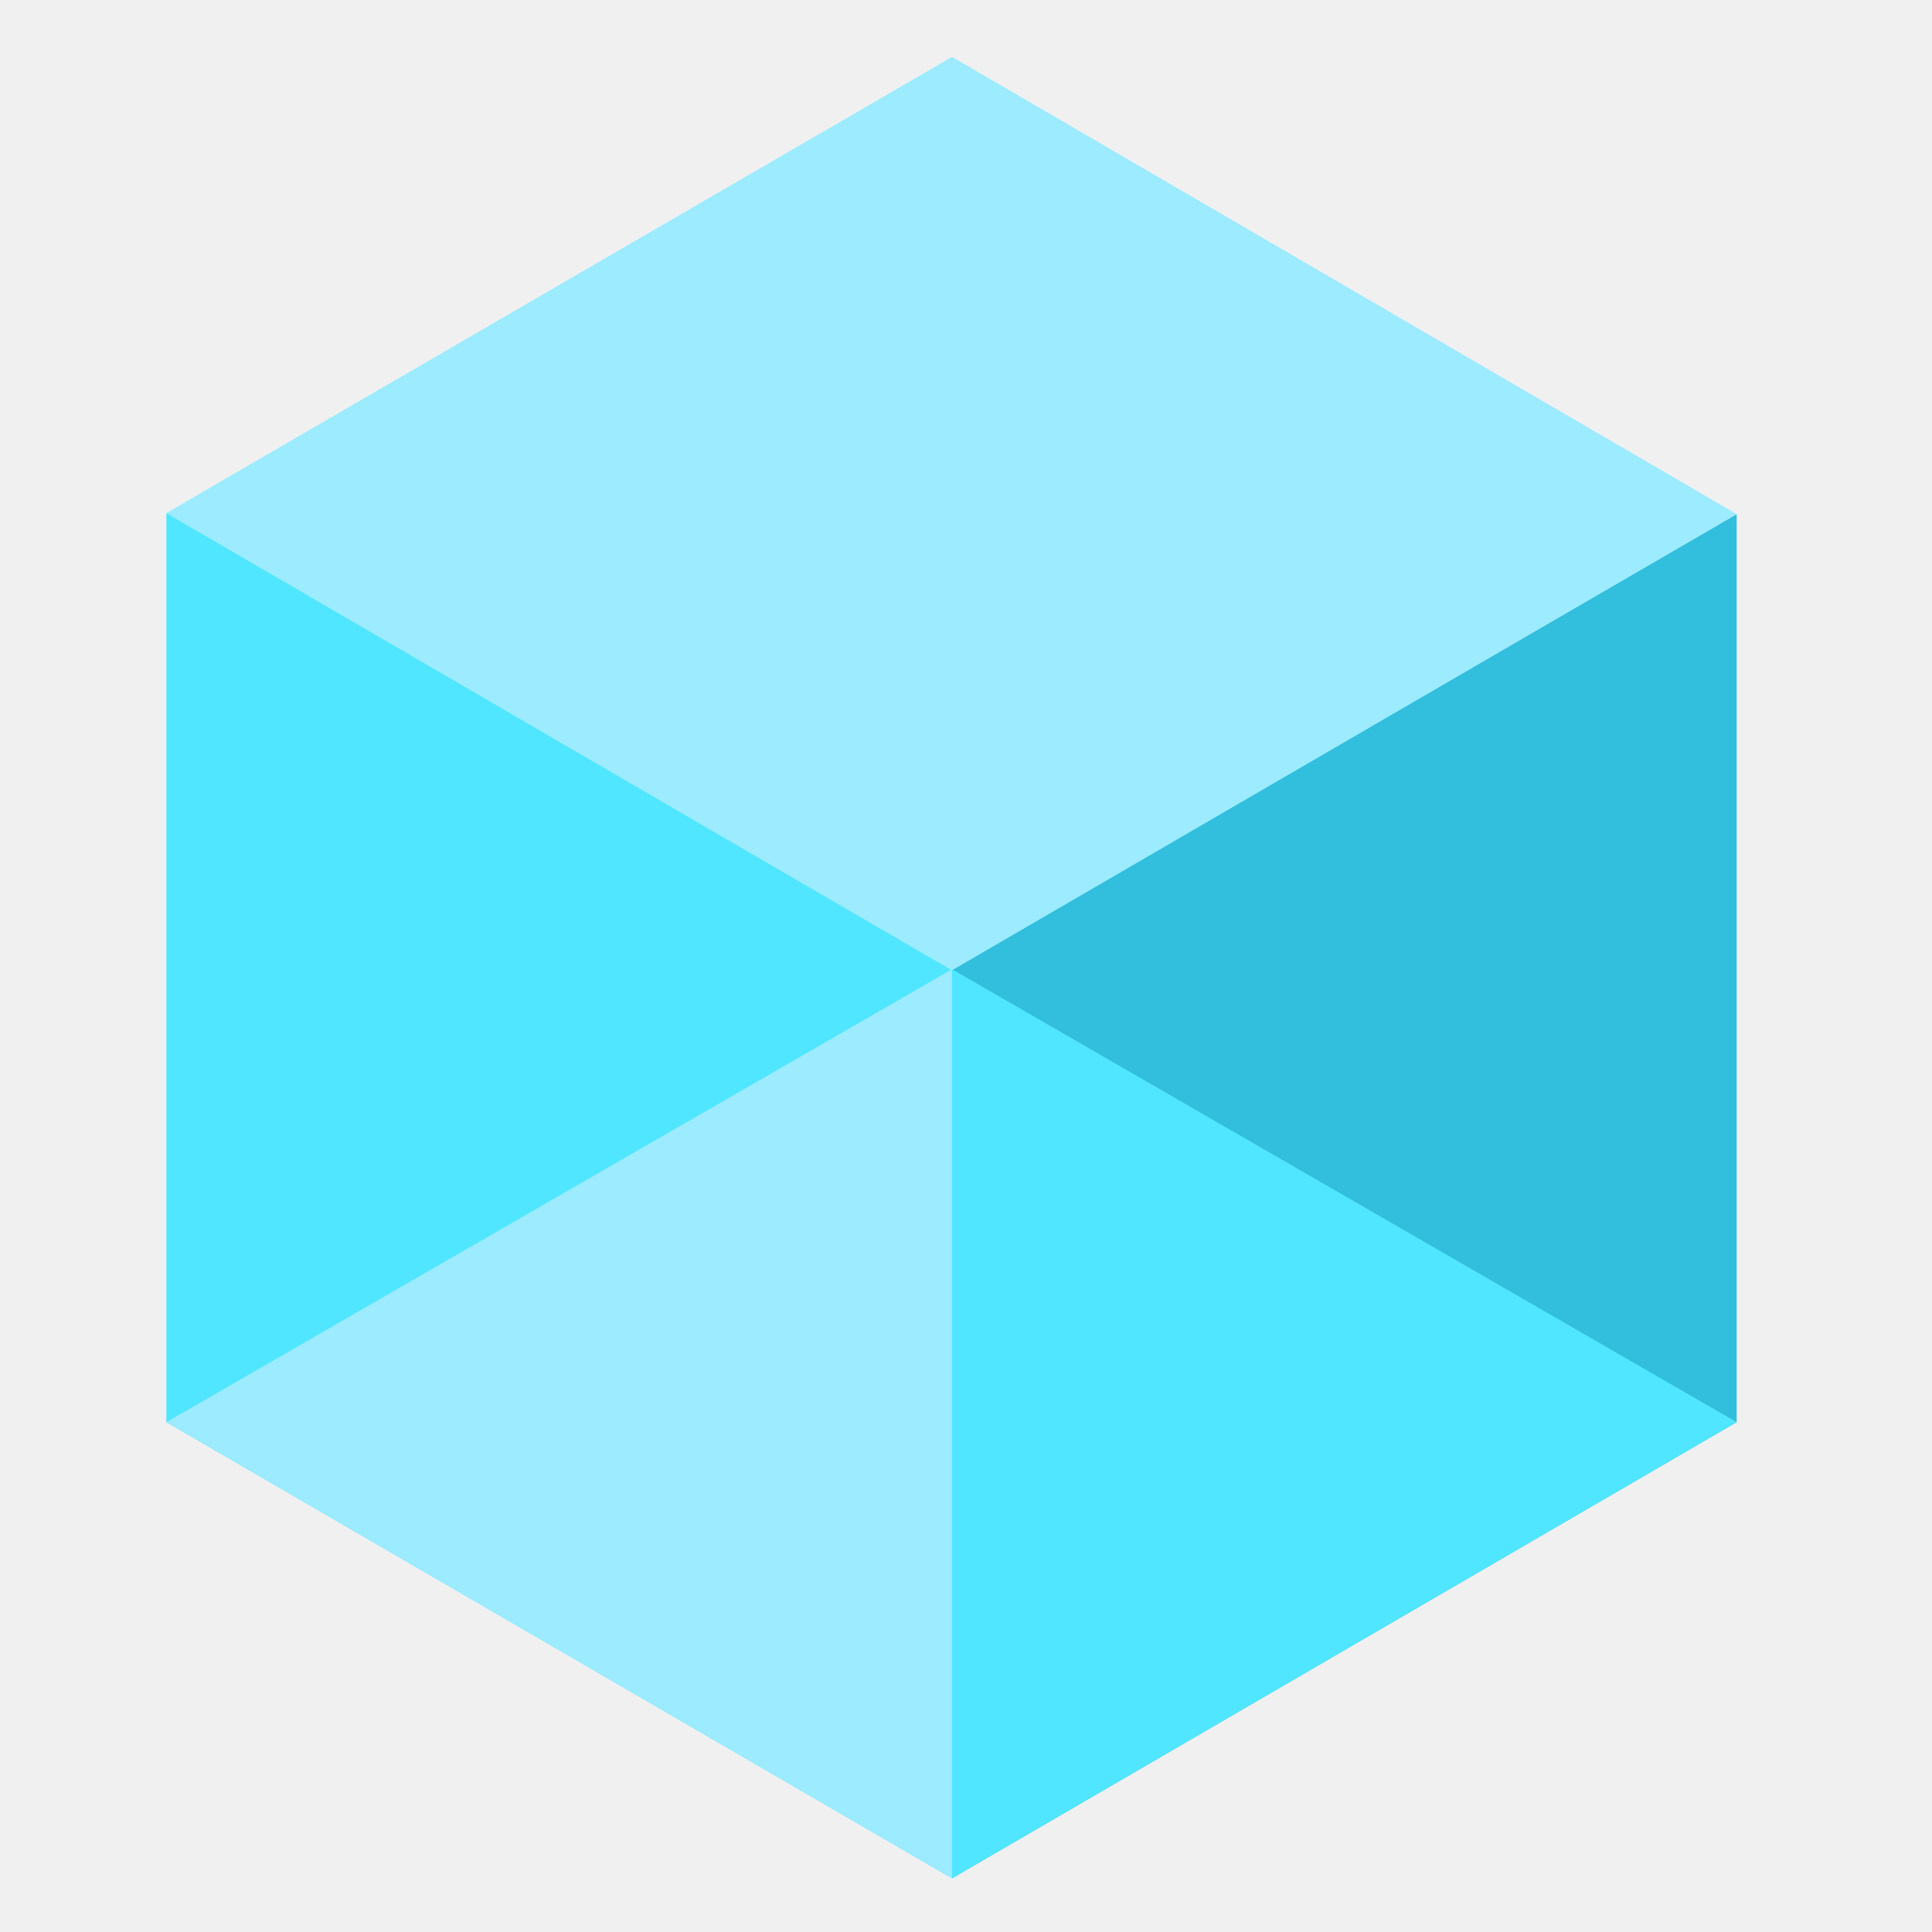
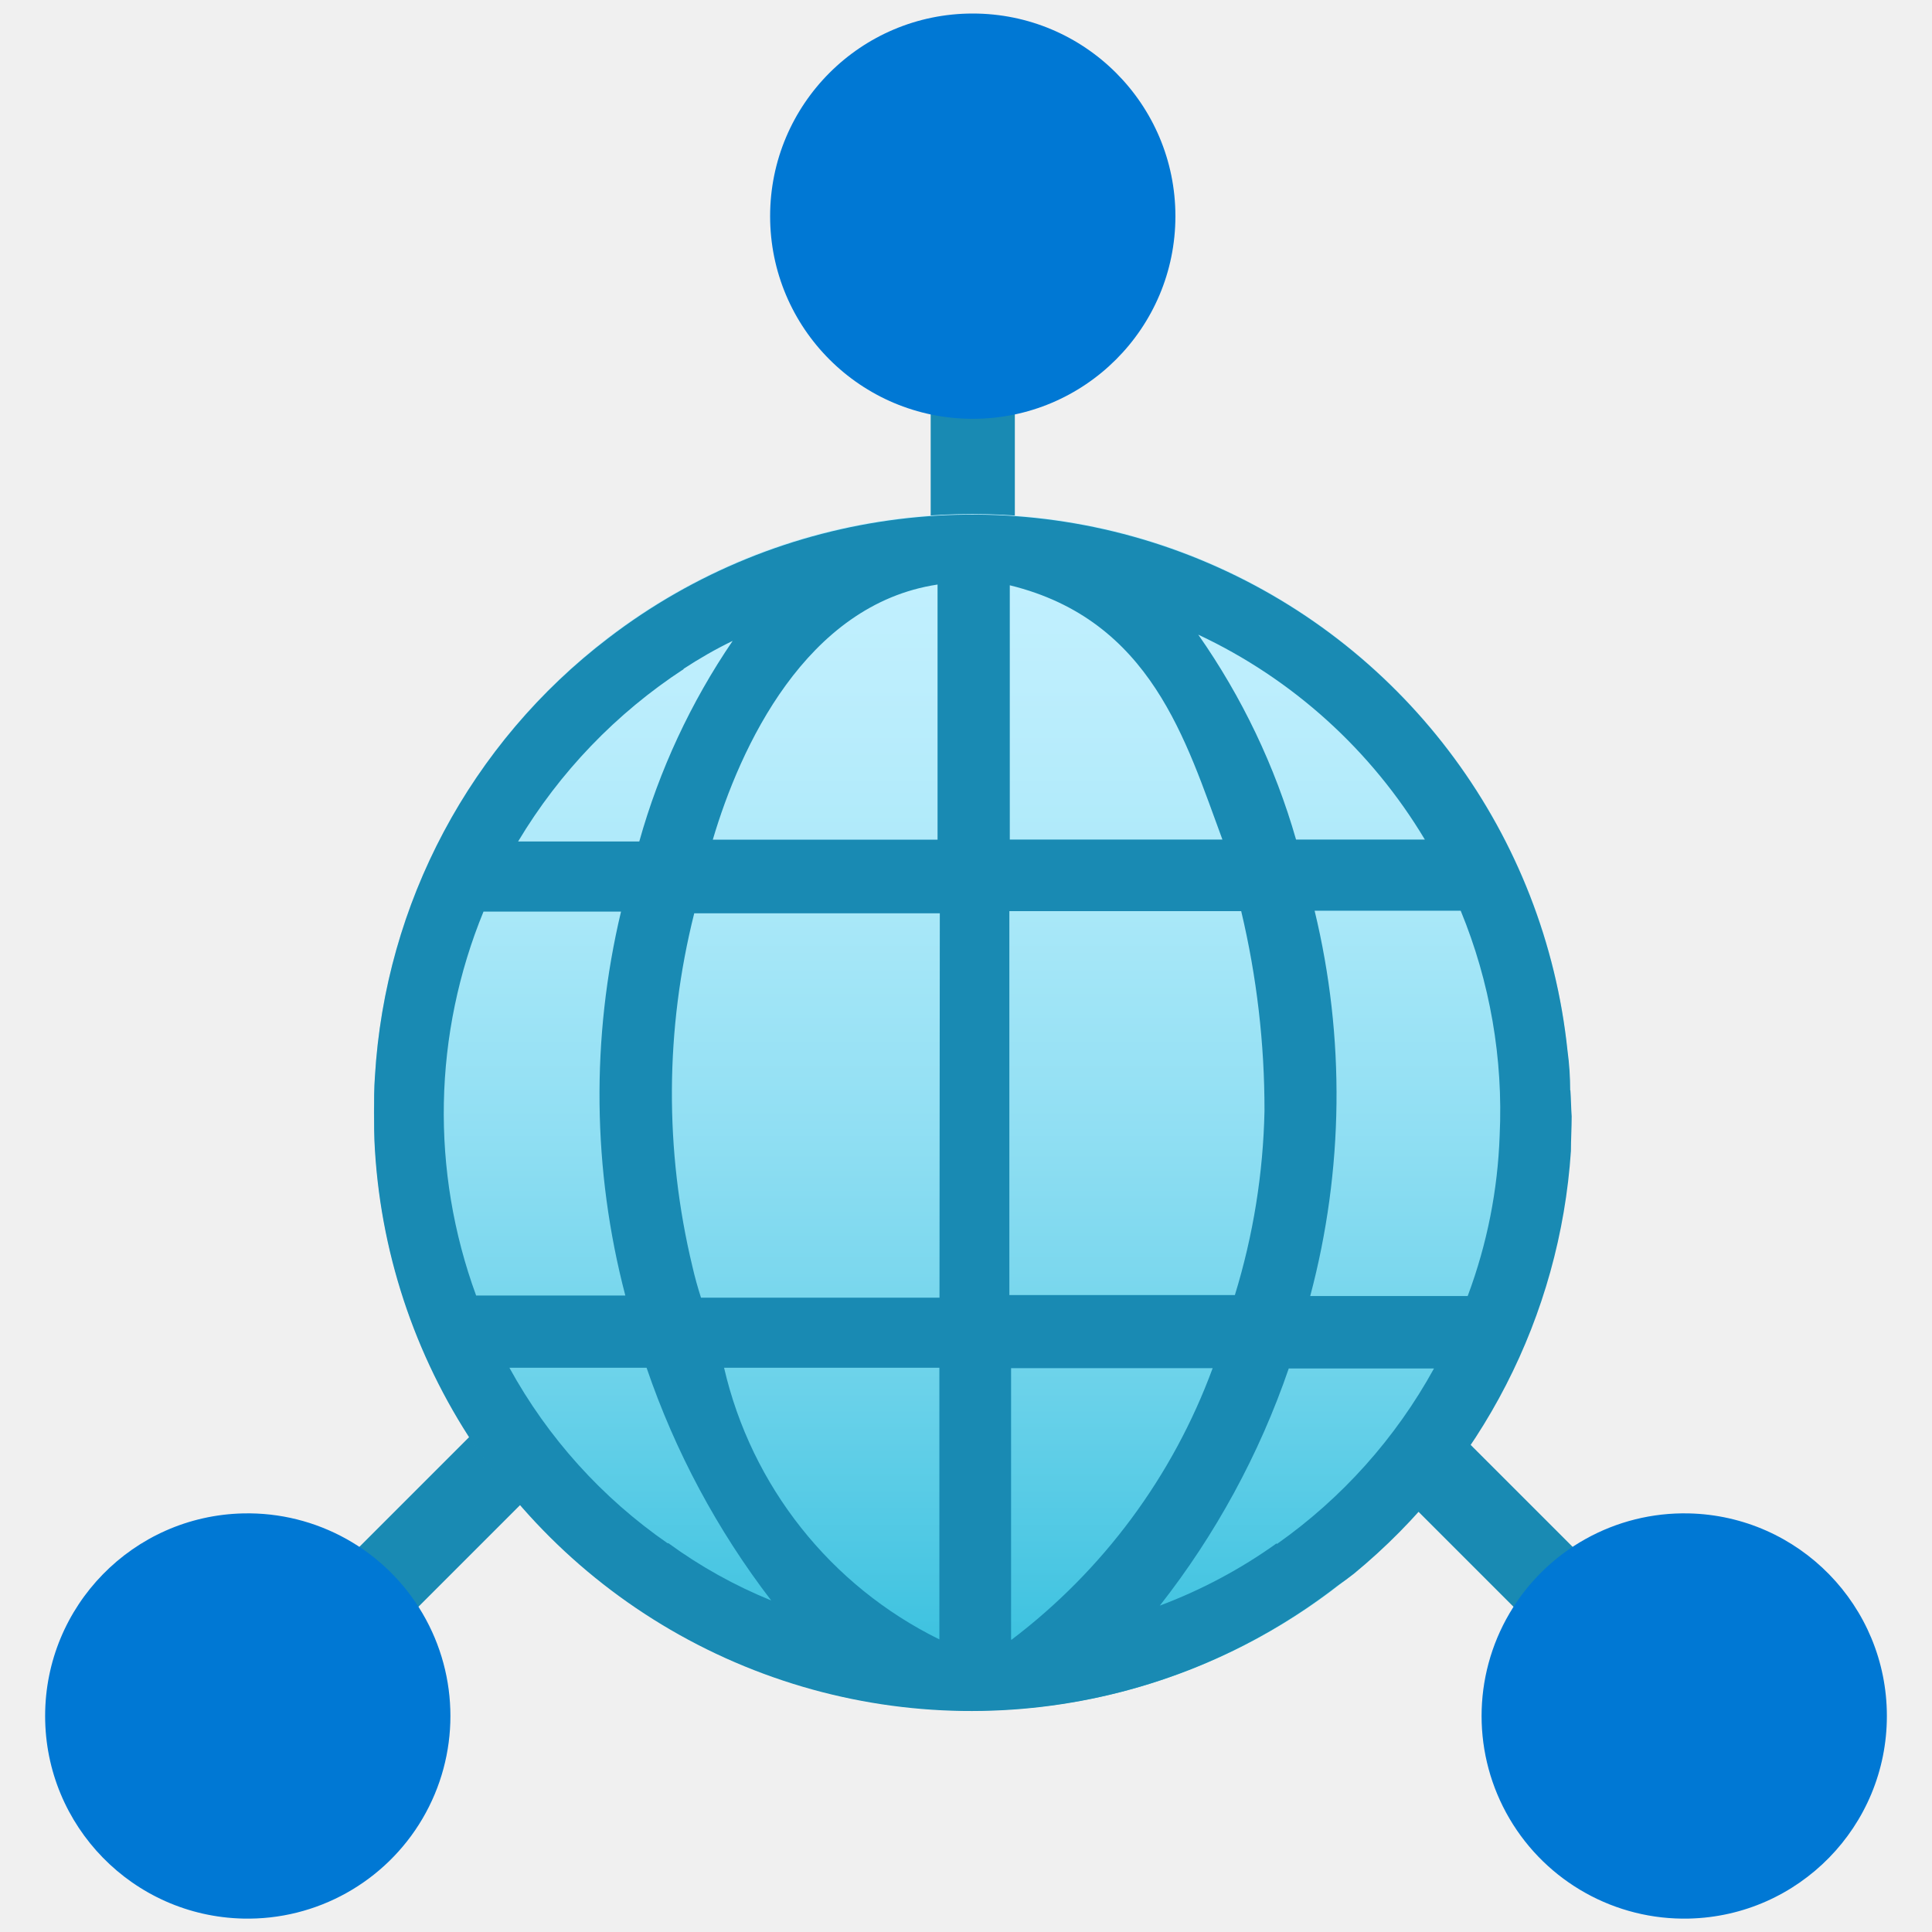
<svg xmlns="http://www.w3.org/2000/svg" viewBox="0 0 18 18" class="msportalfx-svg-placeholder" role="presentation" focusable="false">
  <g>
-     <path fill="#32bedd" d="M16.18 4.79v8.46L8.87 17.5V9.03l7.31-4.24z" />
-     <path fill="#9cebff" d="M16.18 4.79 8.87 9.04 1.55 4.78 8.87.53l7.31 4.26z" />
-     <path fill="#50e6ff" d="M8.87 9.04v8.46l-7.32-4.25V4.78l7.32 4.26z" />
-     <path fill="#9cebff" d="m1.55 13.25 7.32-4.22v8.47l-7.32-4.25z" />
-     <path fill="#50e6ff" d="M16.18 13.25 8.87 9.03v8.47l7.31-4.25z" />
+     <defs>
+       <linearGradient id="92720502-40a7-4268-ba19-a187b09af0b5" x1="-257.942" y1="-615.727" x2="-257.942" y2="-604.617" gradientTransform="translate(267 620.516)" gradientUnits="userSpaceOnUse">
+         <stop offset="0" stop-color="#c3f1ff" />
+         <stop offset=".134" stop-color="#bdeefd" />
+         <stop offset=".312" stop-color="#ace9f9" />
+         <stop offset=".513" stop-color="#91dff3" />
+         <stop offset=".732" stop-color="#6bd2ea" />
+         <stop offset=".963" stop-color="#3ac1df" />
+         <stop offset="1" stop-color="#32bedd" />
+       </linearGradient>
+     </defs>
+     <path d="M16.113 16.82a.389.389 0 0 1-.277-.115l-3.084-3.084a.392.392 0 0 1 .555-.554l3.084 3.084a.393.393 0 0 1-.278.67Z" fill="#198ab3" />
+     <path d="M15.735 17.875a1.888 1.888 0 1 1 0-3.775 1.888 1.888 0 0 1 0 3.775Z" fill="#0078d4" />
+     <path d="M9.063 7.712a.393.393 0 0 1-.392-.392V2.957a.393.393 0 0 1 .784 0v4.362a.393.393 0 0 1-.392.392ZM1.887 16.82a.392.392 0 0 1-.277-.67l3.084-3.084a.392.392 0 1 1 .554.554l-3.084 3.084a.389.389 0 0 1-.277.115Z" fill="#198ab3" />
+     <path d="M2.265 17.875a1.888 1.888 0 1 0 0-3.775 1.888 1.888 0 0 0 0 3.775ZM9.063 3.902a1.888 1.888 0 1 0-1.888-1.888c0 1.043.845 1.888 1.888 1.888Z" fill="#0078d4" />
+     <circle cx="9.058" cy="10.363" r="5.574" fill="url(#92720502-40a7-4268-ba19-a187b09af0b5)" />
+     <path d="M14.629 10.158c0-.124-.008-.247-.025-.37a5.575 5.575 0 0 0-8.935-3.844 5.549 5.549 0 0 0-2.176 4.086c-.008.105-.008.218-.008.33s0 .235.008.355a5.567 5.567 0 0 0 8.975 4.053c.05-.033.098-.068.145-.105a5.58 5.58 0 0 0 2.023-3.94c0-.105.007-.218.007-.322-.006-.081-.006-.164-.012-.243Zm-1.354-2.336h-1.2a6.408 6.408 0 0 0-.911-1.909 4.868 4.868 0 0 1 2.111 1.909Zm-1.886 0H9.408V5.453c1.321.323 1.643 1.458 1.981 2.369ZM8.735 5.446v2.377H6.641c.253-.856.864-2.192 2.094-2.377Zm-2.369.787c.148-.097.301-.185.46-.262a6.375 6.375 0 0 0-.87 1.869H4.827a4.96 4.96 0 0 1 1.544-1.607h-.004Zm-1.87 2.26h1.29a7.376 7.376 0 0 0 .04 3.577h-1.39a4.942 4.942 0 0 1 .07-3.58l-.01.003Zm1.725 5.886a4.793 4.793 0 0 1-1.475-1.636h1.278a7.586 7.586 0 0 0 1.161 2.168 4.507 4.507 0 0 1-.957-.533H6.22Zm2.531.895a3.766 3.766 0 0 1-2.006-2.531h2.006v2.531Zm0-3.184H6.531a3.479 3.479 0 0 1-.08-.29 6.886 6.886 0 0 1 .017-3.291h2.288l-.003 3.581Zm.651-3.601h2.161c.145.61.218 1.234.217 1.861a6.28 6.28 0 0 1-.276 1.716H9.404V8.489Zm.017 6.785v-2.527h1.878a5.601 5.601 0 0 1-1.875 2.531l-.003-.004Zm2.474-.895a4.72 4.72 0 0 1-1.088.58 7.552 7.552 0 0 0 1.201-2.209h1.353a4.872 4.872 0 0 1-1.463 1.635l-.003-.006Zm1.781-2.304h-1.468a7.296 7.296 0 0 0 .041-3.59h1.361c.273.663.397 1.378.363 2.094a4.732 4.732 0 0 1-.295 1.488l-.003.007Z" fill="#198ab3" />
  </g>
  <style>.msportalfx-svg-c01{fill:#fff}.msportalfx-svg-c02{fill:#e5e5e5}.msportalfx-svg-c03{fill:#a0a1a2}.msportalfx-svg-c04{fill:#7a7a7a}.msportalfx-svg-c05{fill:#3e3e3e}.msportalfx-svg-c06{fill:#1e1e1e}.msportalfx-svg-c07{fill:#0f0f0f}.msportalfx-svg-c08{fill:#ba141a}.msportalfx-svg-c09{fill:#dd5900}.msportalfx-svg-c10{fill:#ff8c00}.msportalfx-svg-c11{fill:#fcd116}.msportalfx-svg-c12{fill:#fee087}.msportalfx-svg-c13{fill:#b8d432}.msportalfx-svg-c14,.msportalfx-svg-c32{fill:#57a300}.msportalfx-svg-c15{fill:#59b4d9}.msportalfx-svg-c16{fill:#3999c6}.msportalfx-svg-c17{fill:#804998}.msportalfx-svg-c18{fill:#ec008c}.msportalfx-svg-c19{fill:#0072c6}.msportalfx-svg-c20{fill:#68217a}.msportalfx-svg-c21{fill:#00188f}.msportalfx-svg-c22{fill:#e81123}.fxs-mode-light .msportalfx-svg-c22{fill:#a4262c}.msportalfx-svg-c23{fill:#cae3f3}.msportalfx-svg-c24{fill:#59aed3}.msportalfx-svg-c25{fill:#4c3b12}.msportalfx-svg-c26{fill:#be9555}.msportalfx-svg-c27{fill:#4f4d52}.msportalfx-svg-c28{fill:#ef6f59}.msportalfx-svg-c29{fill:#f7cb64}.msportalfx-svg-c30{fill:#fdd8db}.msportalfx-svg-c31{fill:#f6ffec}.msportalfx-svg-c33{fill:#8a2da5}.msportalfx-svg-c34{fill:#e00b1c}.msportalfx-svg-c35{fill:#015cda}.msportalfx-svg-c36{fill:#5db300}.msportalfx-svg-c97{fill:#ffb900}.msportalfx-svg-c98{fill:#00a4ef}.msportalfx-svg-c99{fill:#f25022}.msportalfx-inverted-theme .msportalfx-svg-c05,.fxs-theme-dark .msportalfx-svg-c05{fill:#777}.msportalfx-inverted-theme .msportalfx-svg-c07,.fxs-theme-dark .msportalfx-svg-c07{fill:#f2f2f2}.msportalfx-svg-palette-white{fill:#fff}.msportalfx-svg-palette-blue{fill:#015cda}.msportalfx-svg-palette-black{fill:#1e1e1e}.msportalfx-svg-palette-green{fill:#57a300}.msportalfx-svg-palette-gray{fill:#a0a1a2}.msportalfx-svg-palette-inherit{fill:inherit}.msportalfx-svg-badge{position:absolute;left:0;bottom:0;min-height:10px;min-width:10px}.fxc-menu-icon&gt;.msportalfx-svg-badge{left:-2px;bottom:-2px;min-height:8px;min-width:8px}.msportalfx-svg-disabled{filter:grayscale(100%)}.msportalfx-svg-loading-square{animation:ProgressFlagAnimation 1.45s infinite ease-in-out;transform-origin:50%}.msportalfx-svg-loading-square:nth-child(1){animation-delay:0s}.msportalfx-svg-loading-square:nth-child(2){animation-delay:.2s}.msportalfx-svg-loading-square:nth-child(3){animation-delay:.4s}@keyframes ProgressFlagAnimation{0%{transform:scale(1);opacity:.3}36.1%{transform:scale(1.06);opacity:1}50%{transform:scale(1.06);opacity:1}86.1%{transform:scale(1);opacity:.3}}.msportalfx-svg-flip-horizontal&gt;svg,svg.msportalfx-svg-flip-horizontal{transform:scaleX(-1)}.msportalfx-svg-fabric-rotate360{animation:ImageRotation 1.3s cubic-bezier(.53,.21,.29,.67) infinite}@keyframes ImageRotation{0%{transform:rotate(-45deg)}100%{transform:rotate(315deg)}}.fxs-svg-number .msportalfx-font-bold{font-size:10px;fill:#0065ad}.fxs-svg-number .fxs-svg-circle{stroke-width:0%;fill:#0078d4}.fxs-svg-number .fxs-svg-text{fill:#fff;font-size:10px}.fxs-svg-number.msportalfx-svg-disabled{filter:grayscale(0%)}.fxs-svg-number.msportalfx-svg-disabled .fxs-svg-circle{fill:#fff;stroke-width:1px;stroke:#949494}.fxs-svg-number.msportalfx-svg-disabled .fxs-svg-text{fill:#949494}.fxs-theme-dark .fxs-svg-number .fxs-svg-text{fill:#0f0f0f}.fxs-theme-dark .fxs-svg-number .fxs-svg-circle{stroke-width:0%;fill:#0078d4}.fxs-theme-dark .fxs-svg-number.msportalfx-svg-disabled .fxs-svg-circle{fill:#0f0f0f;stroke-width:1px;stroke:#949494}.fxs-theme-dark .fxs-svg-number.msportalfx-svg-disabled .fxs-svg-text{fill:#949494}</style>
</svg>
